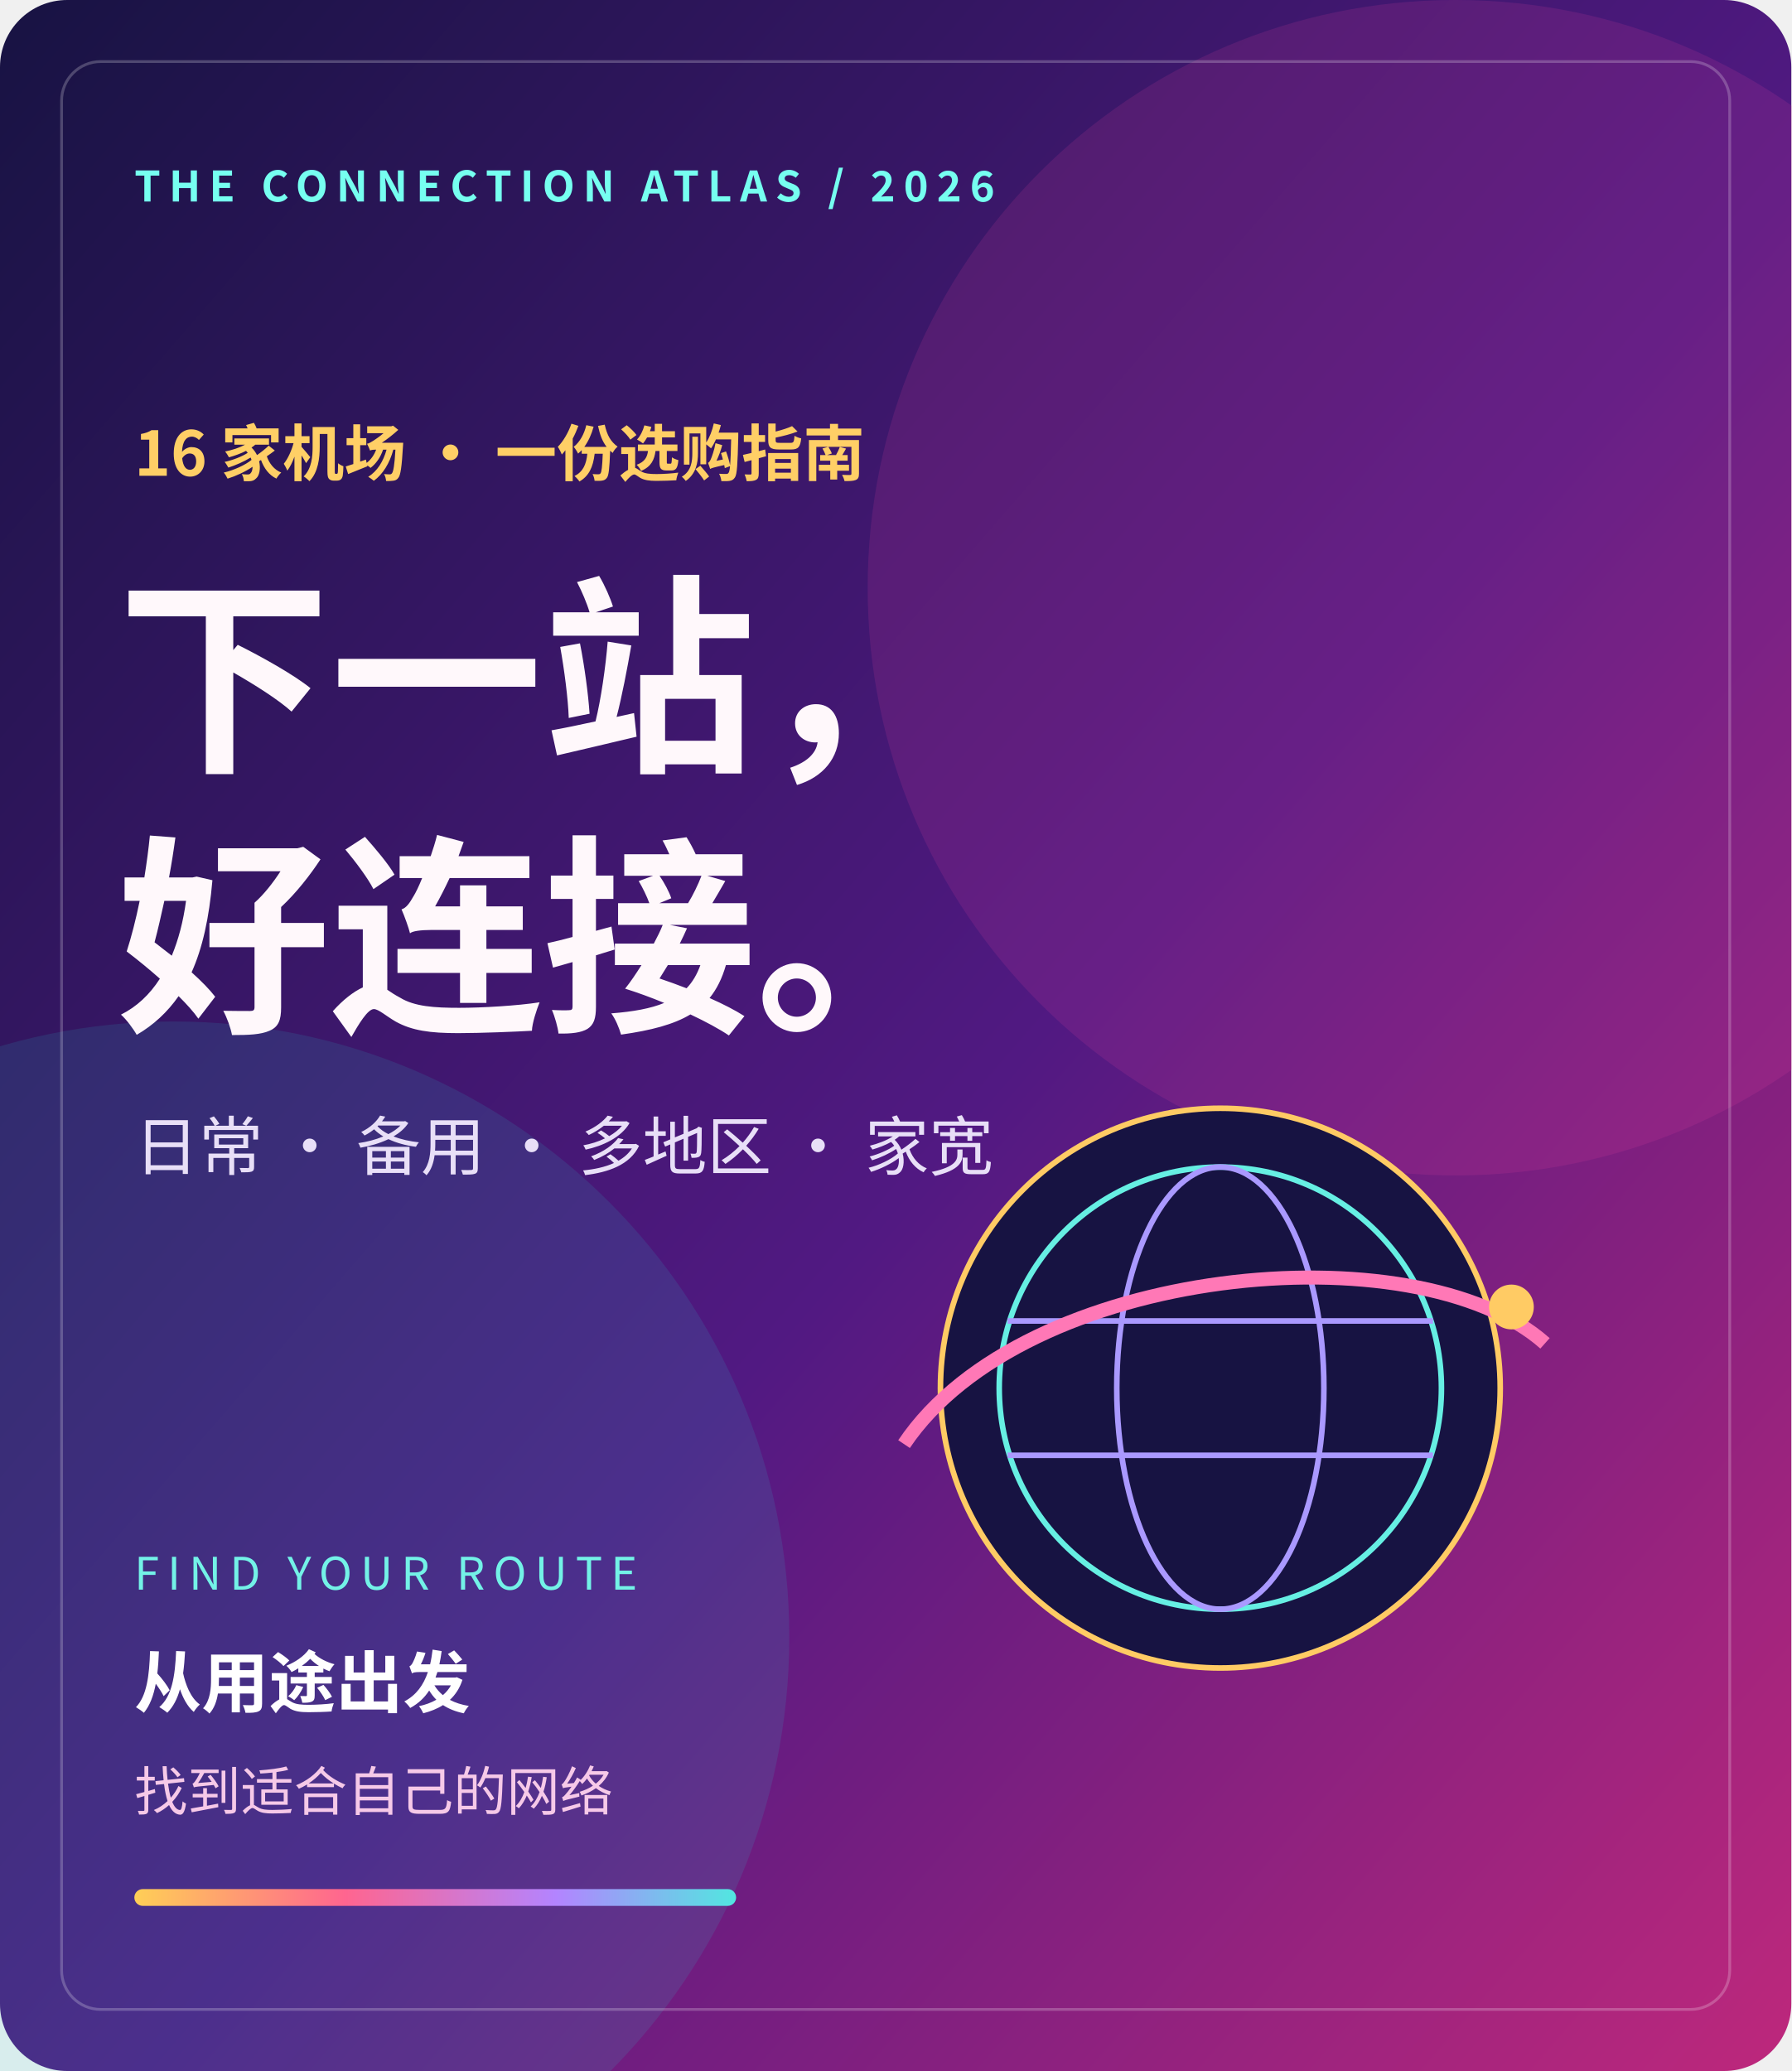
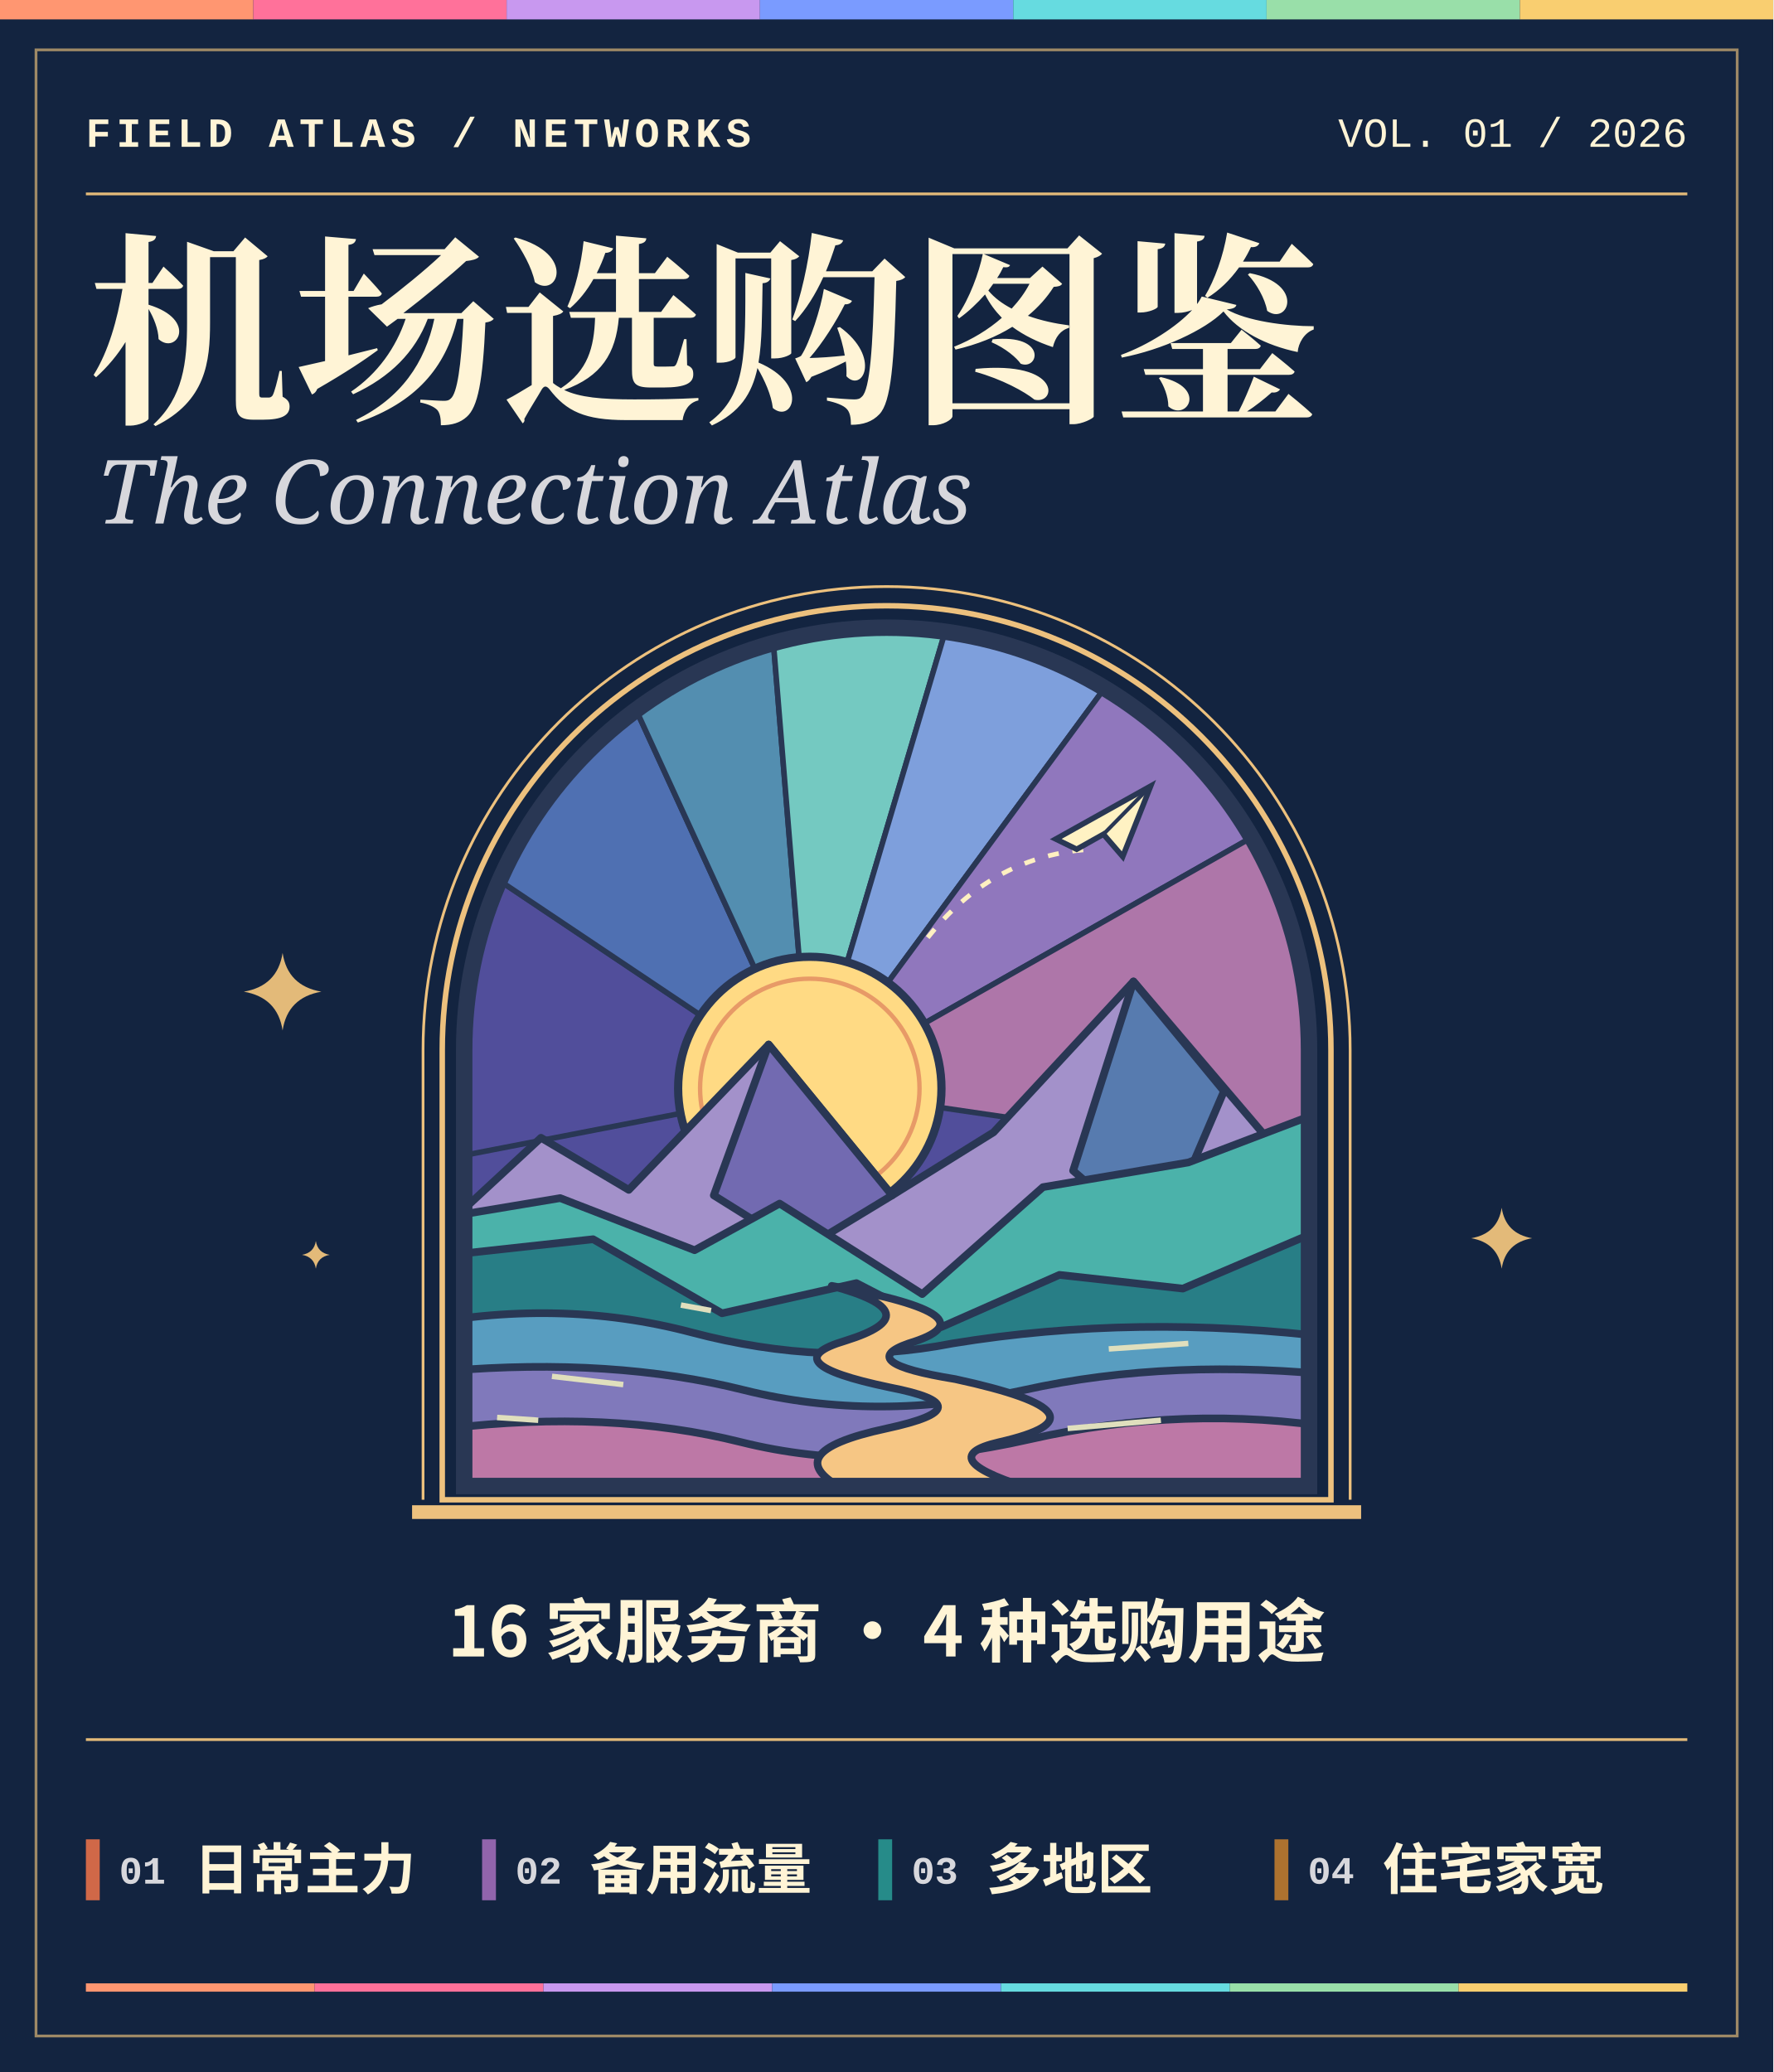
- <svg xmlns="http://www.w3.org/2000/svg" width="640" height="740" viewBox="0 0 640 740" role="img" aria-labelledby="title desc">
-   <defs>
-     <linearGradient id="bg" x2="1" y2="1">
-       <stop stop-color="#171342" />
-       <stop offset=".54" stop-color="#511982" />
-       <stop offset="1" stop-color="#bf287c" />
-     </linearGradient>
-     <linearGradient id="rain">
-       <stop stop-color="#ffcf56" />
-       <stop offset=".35" stop-color="#ff658f" />
-       <stop offset=".7" stop-color="#b384ff" />
-       <stop offset="1" stop-color="#51e7e0" />
-     </linearGradient>
-   </defs>
-   <rect width="640" height="740" rx="24" fill="url(#bg)" />
-   <circle cx="520" cy="210" r="210" fill="#f745a5" opacity=".13" />
-   <circle cx="62" cy="585" r="220" fill="#26d7d1" opacity=".12" />
-   <rect x="22" y="22" width="596" height="696" rx="14" fill="none" stroke="#fff" opacity=".22" />
-   <g font-family="Microsoft YaHei,PingFang SC,Noto Sans CJK SC,sans-serif">
-     <text x="48" y="72" font-size="15" font-weight="700" letter-spacing="3" fill="#76fff0">THE CONNECTION ATLAS / 2026</text>
-     <path d="M48 91H592" stroke="url(#rain)" stroke-width="3" />
-     <text x="48" y="170" fill="#ffcf66" font-size="22" font-weight="700">16 家机场 · 一份选购指南</text>
-     <text x="42" y="270" fill="#fff8fb" font-size="76" font-weight="900">下一站，</text>
-     <text x="42" y="363" fill="#fff8fb" font-size="76" font-weight="900">好连接。</text>
-     <text x="48" y="418" fill="#e8dff7" font-size="23">日常 · 备用 · 多地区 · 家宽</text>
-     <g transform="translate(436 496)">
-       <circle r="100" fill="#171342" stroke="#ffcb64" stroke-width="2" />
-       <circle r="79" fill="none" stroke="#66efe3" stroke-width="2" />
-       <ellipse rx="37" ry="79" fill="none" stroke="#aa99ff" stroke-width="2" />
-       <path d="M-76 -24H76M-76 24H76" stroke="#aa99ff" stroke-width="2" />
-       <path d="M-113 20C-70 -44 70 -57 116 -16" fill="none" stroke="#ff78b6" stroke-width="5" />
-       <circle cx="104" cy="-29" r="8" fill="#ffcb64" />
+ <svg xmlns="http://www.w3.org/2000/svg" viewBox="0 0 640 748" width="640" height="748" role="img" aria-labelledby="title desc">
+   <rect x="0" y="0" width="640" height="748" fill="#132440" />
+   <rect x="0.0" y="0" width="91.429" height="7" fill="#ff9671" />
+   <rect x="91.429" y="0" width="91.429" height="7" fill="#ff719a" />
+   <rect x="182.857" y="0" width="91.429" height="7" fill="#c898ef" />
+   <rect x="274.286" y="0" width="91.429" height="7" fill="#7a9bff" />
+   <rect x="365.714" y="0" width="91.429" height="7" fill="#66dbe0" />
+   <rect x="457.143" y="0" width="91.429" height="7" fill="#99dfa9" />
+   <rect x="548.571" y="0" width="91.429" height="7" fill="#f9ce70" />
+   <rect x="13" y="18" width="614" height="717" fill="none" stroke="#e3ba79" opacity=".67" />
+   <text x="31" y="53" fill="#fff4d6" font-family="Consolas,'Liberation Mono',monospace" font-size="15" font-weight="700" letter-spacing="2">FIELD ATLAS   /   NETWORKS</text>
+   <text x="609" y="53" fill="#fff4d6" font-family="Consolas,'Liberation Mono',monospace" font-size="15" font-weight="500" text-anchor="end">VOL. 01   /   2026</text>
+   <path d="M31 70h578" fill="none" stroke="#e3ba79" stroke-width="1" />
+   <text x="32" y="147" fill="#fff4d6" font-family="Georgia,'Noto Serif CJK SC','Songti SC',SimSun,serif" font-size="74" font-weight="800">机场选购图鉴</text>
+   <text x="35" y="189" fill="#d7d7dc" font-family="Georgia,serif" font-size="32" font-weight="500" font-style="italic">The Connection Atlas</text>
+   <g transform="translate(320 385) scale(0.99)">
+     <defs>
+       <clipPath id="window">
+         <path d="M-154 153V-6a154 154 0 0 1 308 0v159Z" />
+       </clipPath>
+     </defs>
+     <g clip-path="url(#window)">
+       <rect x="-160" y="-170" width="320" height="330" fill="#514e9b" />
+       <path d="M-28 8L-245 50L-240 -134Z" fill="#514e9b" stroke="#293754" stroke-width="2" />
+       <path d="M-28 8L-240 -134L-128 -210Z" fill="#4f70b2" stroke="#293754" stroke-width="2" />
+       <path d="M-28 8L-128 -210L-48 -237Z" fill="#538eb0" stroke="#293754" stroke-width="2" />
+       <path d="M-28 8L-48 -237L44 -235Z" fill="#74c9c1" stroke="#293754" stroke-width="2" />
+       <path d="M-28 8L44 -235L134 -212Z" fill="#7e9fdc" stroke="#293754" stroke-width="2" />
+       <path d="M-28 8L134 -212L222 -134Z" fill="#9077bd" stroke="#293754" stroke-width="2" />
+       <path d="M-28 8L222 -134L238 47Z" fill="#ae76a9" stroke="#293754" stroke-width="2" />
+       <circle cx="-28" cy="8" r="48" fill="#ffda84" stroke="#293754" stroke-width="3" />
+       <circle cx="-28" cy="8" r="40" fill="none" stroke="#e79a67" stroke-width="1.6" />
+       <g stroke="#293754" stroke-width="2.8" stroke-linejoin="round">
+         <path d="M-180 76L-126 26-94 45-43-8 2 47 39 24 90-31 165 57 174 175H-180Z" fill="#a391ca" />
+         <path d="M-43-8l-20 55 32 20 33-20Z" fill="#726ab1" />
+         <path d="M90-31L68 38 99 65 123 9Z" fill="#577baf" />
+         <path d="M-173 57l54-9 49 19 31-17 52 33 44-39 53-9 63-24v162h-346Z" fill="#4bb2aa" />
+         <path d="M-171 70l64-7 47 27 49-11 31 16 43-19 45 5 61-26v112h-340Z" fill="#287e86" />
+         <path d="M-174 95q54-11 103 2t95 4q67-11 140-2v65h-338Z" fill="#589dc0" />
+         <path d="M-160 111q60-5 108 7t102 0 118-5v48h-328Z" fill="#8079bb" />
+         <path d="M-160 132q59-7 107 5t105-1 113-4v36h-325Z" fill="#bd78a6" />
+         <path d="M-20 80q61 11 28 21-20 7 17 13 60 13 16 23-26 6 15 18H-14q-28-14 14-23 37-8 1-15-43-9-16-17 32-10-5-20Z" fill="#f6c684" />
+       </g>
+       <path d="M-122 113l26 3m-46 12 15 1m208-26 29-2m-44 31 34-3m-175-42 11 2" fill="none" stroke="#e0dfbd" stroke-width="2" />
+       <path d="M15-47q23-29 57-32" fill="none" stroke="#fff0c1" stroke-width="1.7" stroke-dasharray="4 5" />
+       <g transform="translate(74 -84) rotate(-19)">
+         <path d="M-12-3l39-7-18 21-4-10-11 2Z" fill="#fff2c3" stroke="#293754" stroke-width="2" />
+         <path d="M5 1l22-11" fill="none" stroke="#293754" stroke-width="1.4" />
+       </g>
    </g>
-     <text x="48" y="568" font-size="16" letter-spacing="3" fill="#73f2e7">FIND YOUR ROUTE</text>
-     <text x="48" y="610" font-size="24" font-weight="700" fill="#fff">从用途出发</text>
-     <text x="48" y="647" font-size="19" fill="#f6c9e8">找到适合自己的网络</text>
-     <rect x="48" y="675" width="215" height="6" rx="3" fill="url(#rain)" />
+     <path d="M-154 153V-6a154 154 0 0 1 308 0v159Z" fill="none" stroke="#293754" stroke-width="6" />
+     <path d="M-162 158V-6a162 162 0 0 1 324 0v164Z" fill="none" stroke="#edc17e" stroke-width="2" />
+     <path d="M-169 158V-6a169 169 0 0 1 338 0v164" fill="none" stroke="#edc17e" stroke-width="1" />
+     <rect x="-173" y="160" width="346" height="5" fill="#edc17e" />
  </g>
+   <g transform="translate(102 358) scale(14)">
+     <path d="M0-1Q.13-.15 1 0 .13.15 0 1-.13.15-1 0-.13-.15 0-1Z" fill="#e3ba79" />
+   </g>
+   <g transform="translate(542 447) scale(11)">
+     <path d="M0-1Q.13-.15 1 0 .13.15 0 1-.13.15-1 0-.13-.15 0-1Z" fill="#e3ba79" />
+   </g>
+   <g transform="translate(114 453) scale(5)">
+     <path d="M0-1Q.13-.15 1 0 .13.15 0 1-.13.15-1 0-.13-.15 0-1Z" fill="#e3ba79" />
+   </g>
+   <text x="320" y="598" fill="#fff4d6" font-family="'Microsoft YaHei','PingFang SC','Noto Sans CJK SC',sans-serif" font-size="25" font-weight="700" text-anchor="middle">16 家服务商  ·  4 种选购用途</text>
+   <path d="M31 628H609" fill="none" stroke="#e3ba79" stroke-width="1" />
+   <rect x="31" y="664" width="5" height="22" fill="#d06848" />
+   <text x="43" y="680" fill="#d7d7dc" font-family="Consolas,'Liberation Mono',monospace" font-size="14" font-weight="700">01</text>
+   <text x="70" y="682" fill="#fff4d6" font-family="'Microsoft YaHei','PingFang SC','Noto Sans CJK SC',sans-serif" font-size="20" font-weight="700">日常主力</text>
+   <rect x="174" y="664" width="5" height="22" fill="#9164ac" />
+   <text x="186" y="680" fill="#d7d7dc" font-family="Consolas,'Liberation Mono',monospace" font-size="14" font-weight="700">02</text>
+   <text x="213" y="682" fill="#fff4d6" font-family="'Microsoft YaHei','PingFang SC','Noto Sans CJK SC',sans-serif" font-size="20" font-weight="700">备用流量</text>
+   <rect x="317" y="664" width="5" height="22" fill="#268b89" />
+   <text x="329" y="680" fill="#d7d7dc" font-family="Consolas,'Liberation Mono',monospace" font-size="14" font-weight="700">03</text>
+   <text x="356" y="682" fill="#fff4d6" font-family="'Microsoft YaHei','PingFang SC','Noto Sans CJK SC',sans-serif" font-size="20" font-weight="700">多地区</text>
+   <rect x="460" y="664" width="5" height="22" fill="#ad722f" />
+   <text x="472" y="680" fill="#d7d7dc" font-family="Consolas,'Liberation Mono',monospace" font-size="14" font-weight="700">04</text>
+   <text x="499" y="682" fill="#fff4d6" font-family="'Microsoft YaHei','PingFang SC','Noto Sans CJK SC',sans-serif" font-size="20" font-weight="700">住宅家宽</text>
+   <rect x="31.0" y="716" width="82.571" height="3" fill="#ff9671" />
+   <rect x="113.571" y="716" width="82.571" height="3" fill="#ff719a" />
+   <rect x="196.143" y="716" width="82.571" height="3" fill="#c898ef" />
+   <rect x="278.714" y="716" width="82.571" height="3" fill="#7a9bff" />
+   <rect x="361.286" y="716" width="82.571" height="3" fill="#66dbe0" />
+   <rect x="443.857" y="716" width="82.571" height="3" fill="#99dfa9" />
+   <rect x="526.429" y="716" width="82.571" height="3" fill="#f9ce70" />
</svg>
